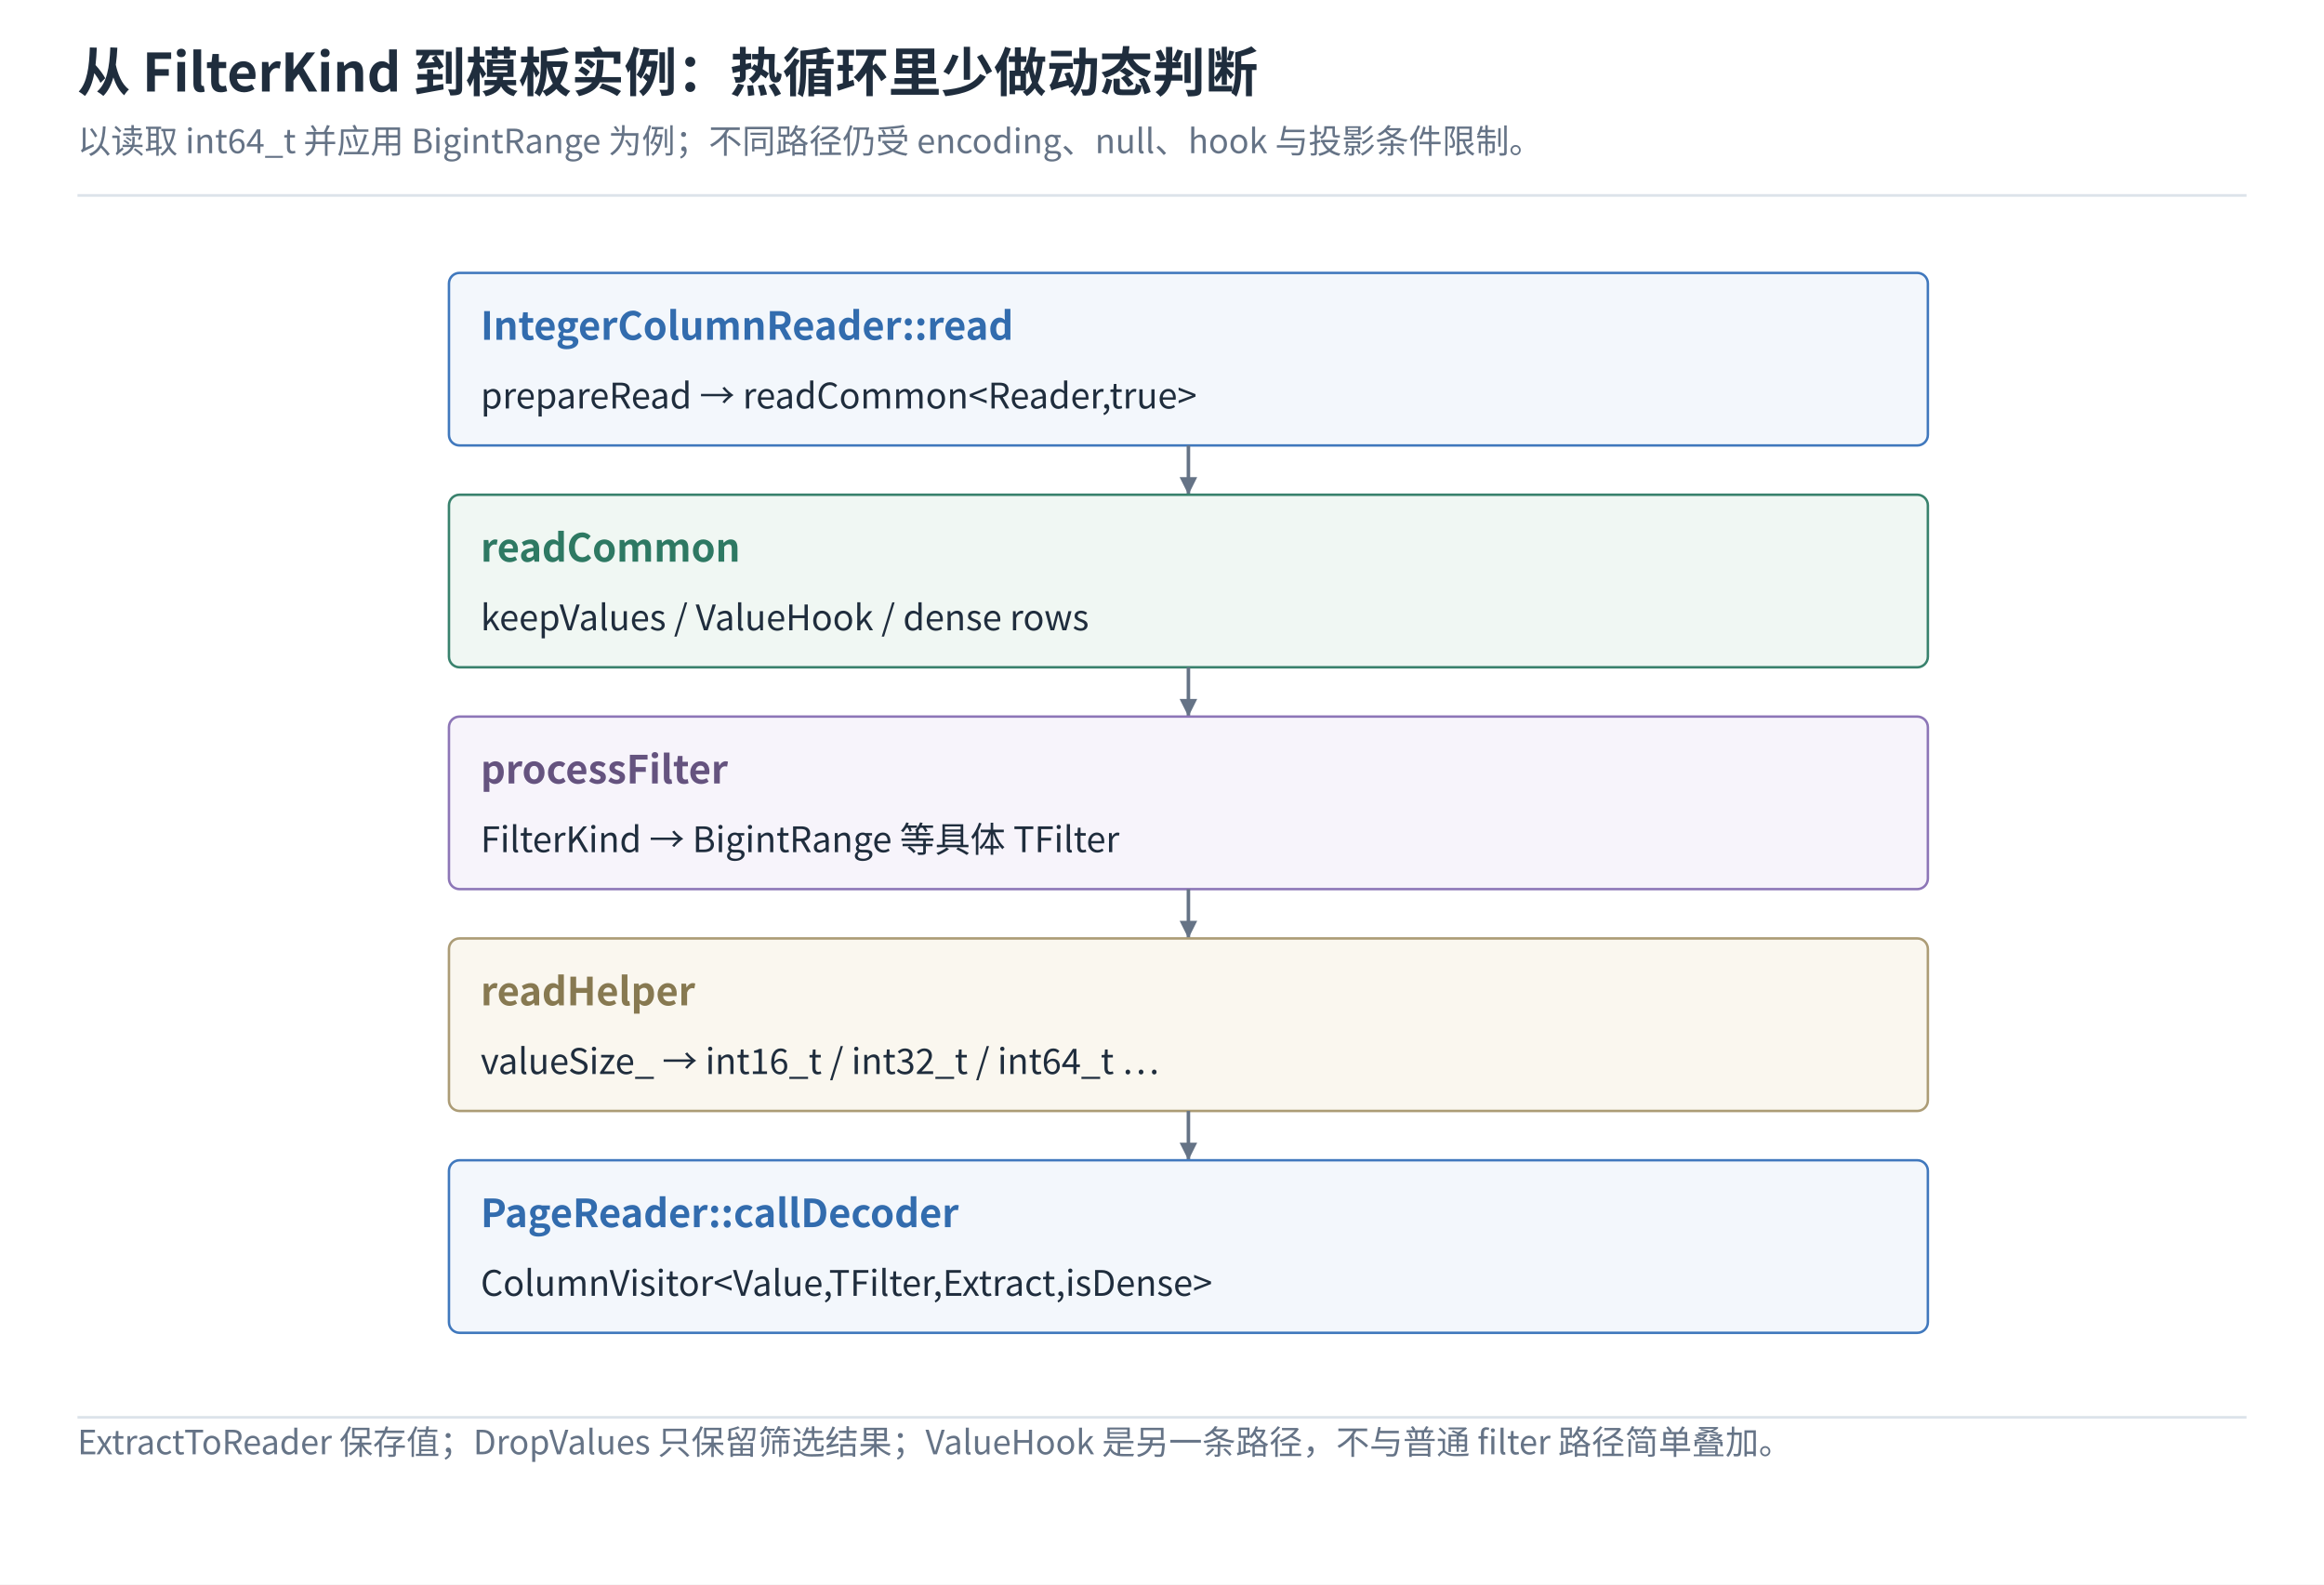
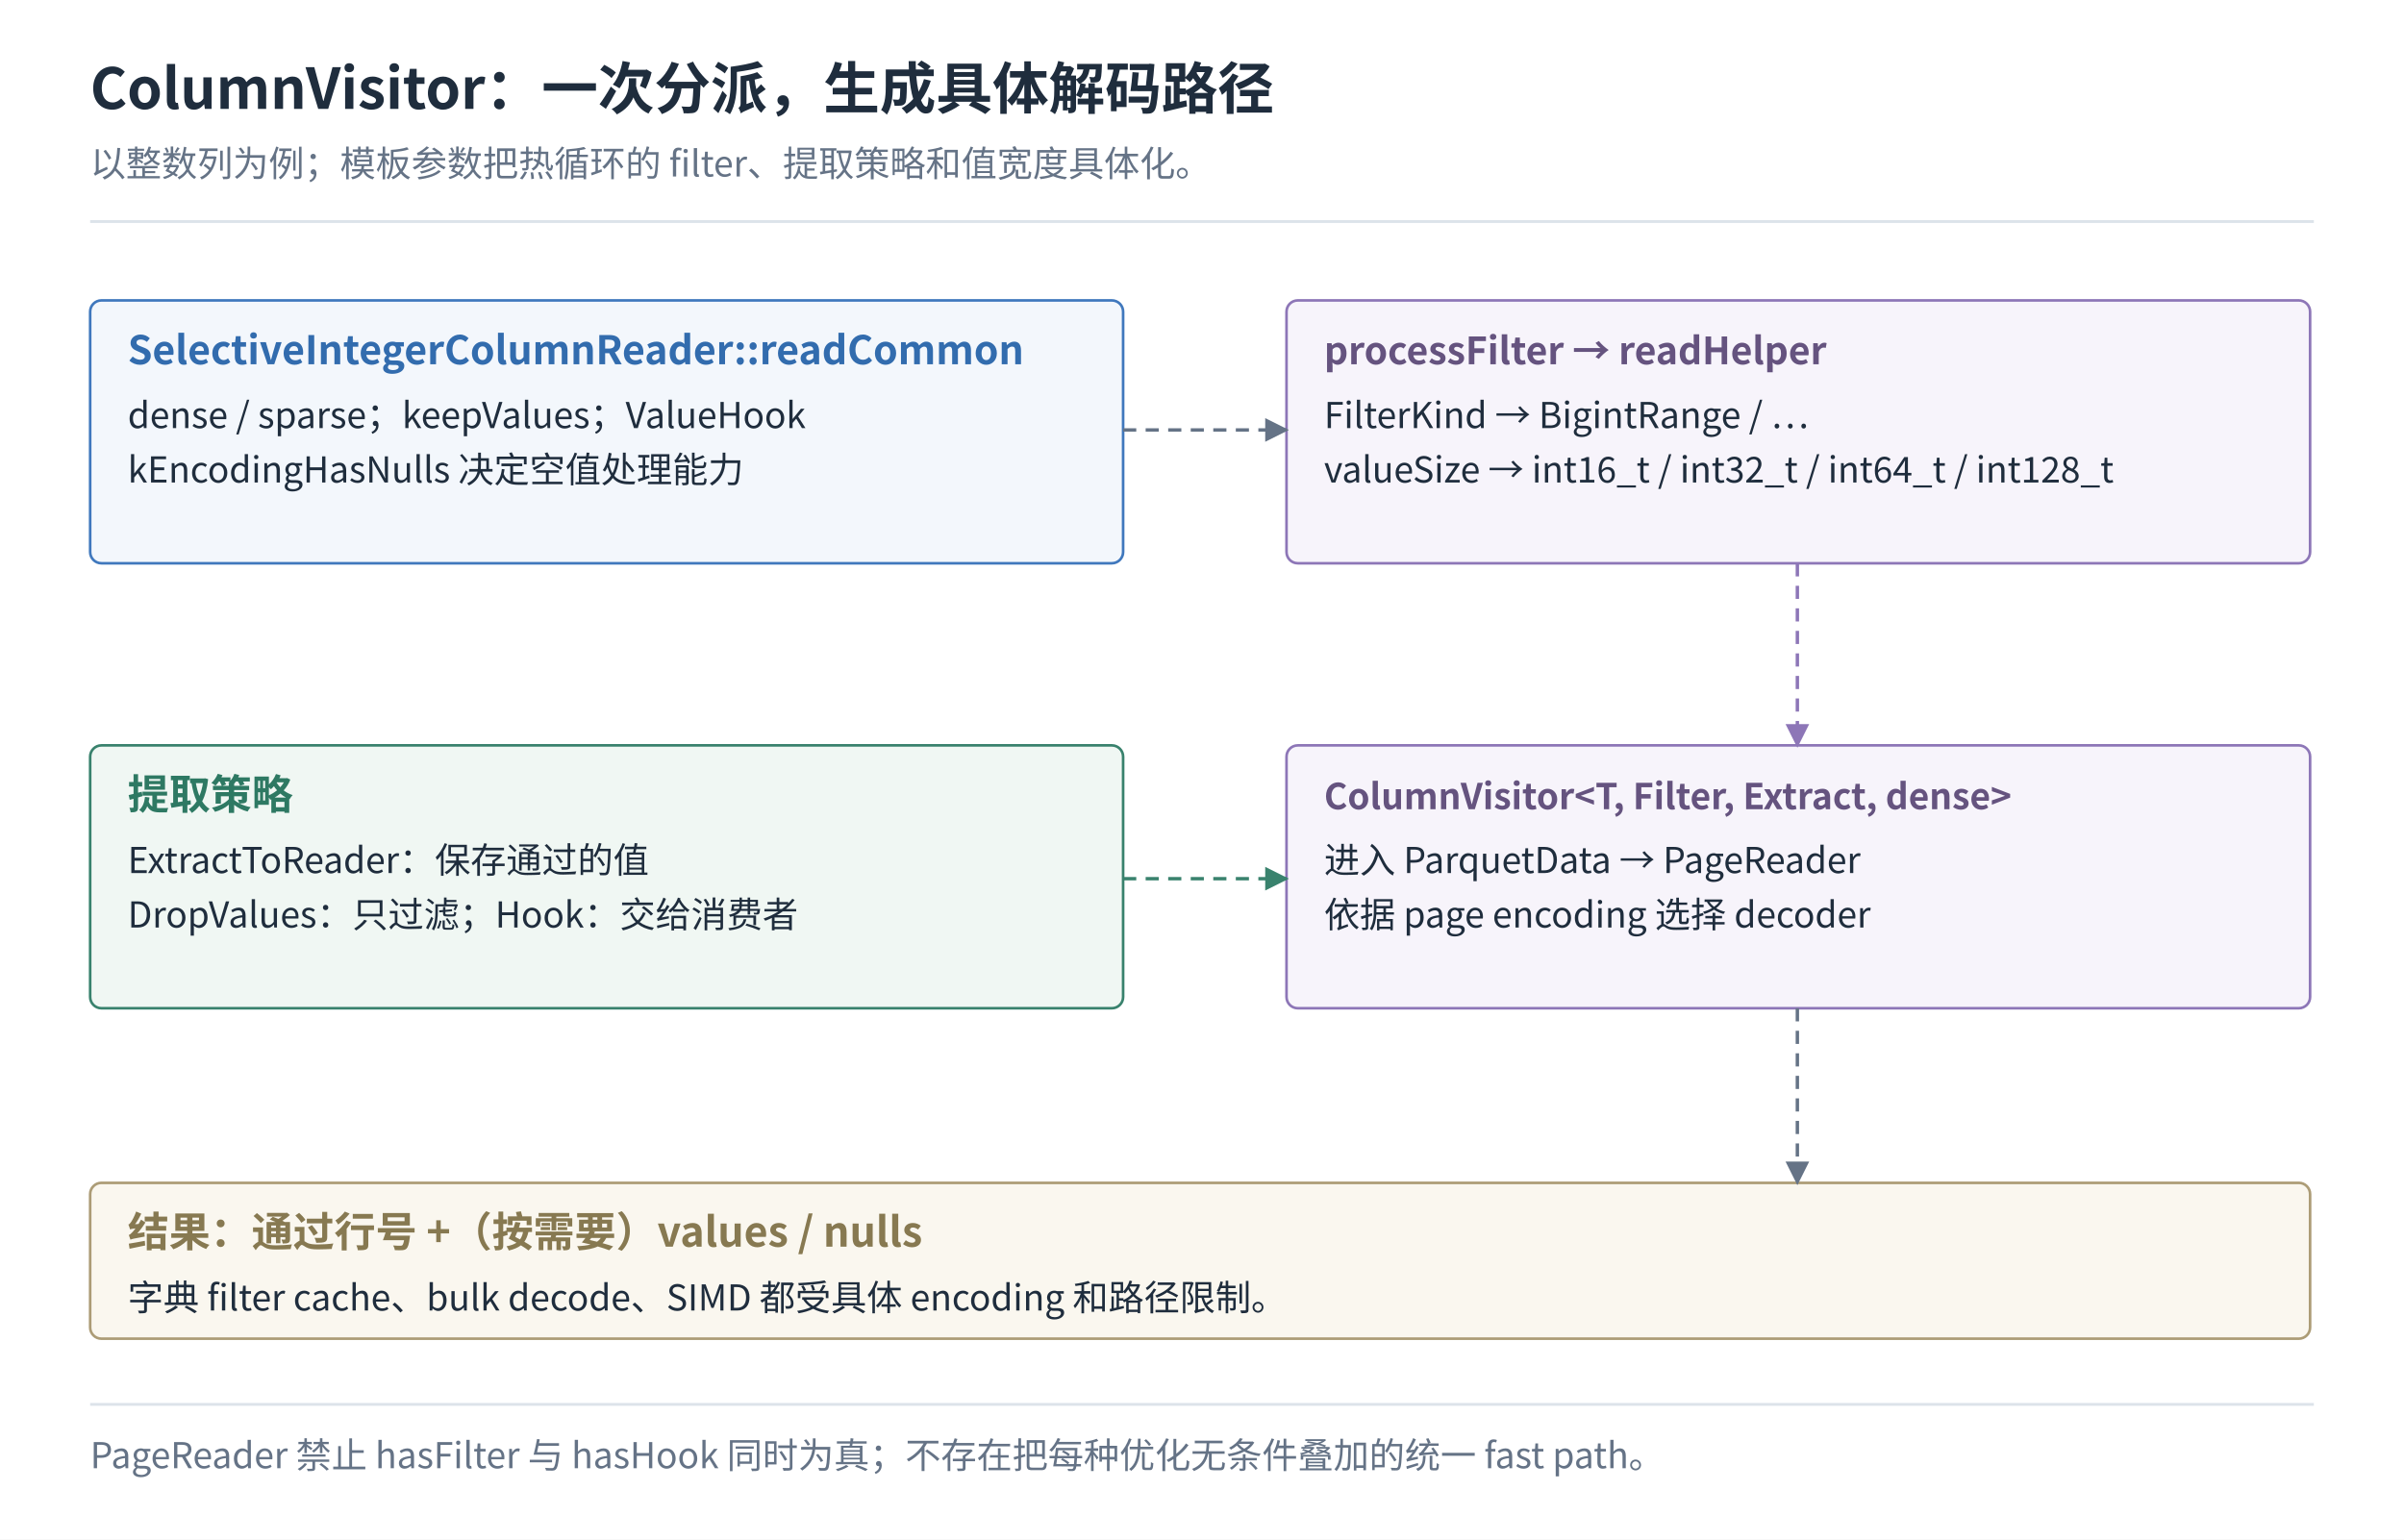
- <svg xmlns="http://www.w3.org/2000/svg" width="1320" height="900" viewBox="0 0 1320 900">
+ <svg xmlns="http://www.w3.org/2000/svg" width="1280" height="820" viewBox="0 0 1280 820" role="img">
  <defs>
-     <marker id="arr-muted" markerUnits="userSpaceOnUse" markerWidth="11" markerHeight="11" refX="10" refY="5" orient="auto">
-       <path d="M0 0L10 5L0 10Z" fill="#657386" />
+     <marker id="arr-muted" viewBox="0 0 10 10" refX="9" refY="5" markerWidth="7" markerHeight="7" orient="auto-start-reverse">
+       <path d="M 0 0 L 10 5 L 0 10 z" fill="#657386" />
    </marker>
-     <marker id="arr-blue" markerUnits="userSpaceOnUse" markerWidth="11" markerHeight="11" refX="10" refY="5" orient="auto">
-       <path d="M0 0L10 5L0 10Z" fill="#4078bd" />
+     <marker id="arr-blue" viewBox="0 0 10 10" refX="9" refY="5" markerWidth="7" markerHeight="7" orient="auto-start-reverse">
+       <path d="M 0 0 L 10 5 L 0 10 z" fill="#4078bd" />
    </marker>
-     <marker id="arr-green" markerUnits="userSpaceOnUse" markerWidth="11" markerHeight="11" refX="10" refY="5" orient="auto">
-       <path d="M0 0L10 5L0 10Z" fill="#39826d" />
+     <marker id="arr-green" viewBox="0 0 10 10" refX="9" refY="5" markerWidth="7" markerHeight="7" orient="auto-start-reverse">
+       <path d="M 0 0 L 10 5 L 0 10 z" fill="#39826d" />
    </marker>
-     <marker id="arr-purple" markerUnits="userSpaceOnUse" markerWidth="11" markerHeight="11" refX="10" refY="5" orient="auto">
-       <path d="M0 0L10 5L0 10Z" fill="#8d76b7" />
+     <marker id="arr-purple" viewBox="0 0 10 10" refX="9" refY="5" markerWidth="7" markerHeight="7" orient="auto-start-reverse">
+       <path d="M 0 0 L 10 5 L 0 10 z" fill="#8d76b7" />
    </marker>
-     <marker id="arr-warm" markerUnits="userSpaceOnUse" markerWidth="11" markerHeight="11" refX="10" refY="5" orient="auto">
-       <path d="M0 0L10 5L0 10Z" fill="#ac9c76" />
+     <marker id="arr-warm" viewBox="0 0 10 10" refX="9" refY="5" markerWidth="7" markerHeight="7" orient="auto-start-reverse">
+       <path d="M 0 0 L 10 5 L 0 10 z" fill="#ac9c76" />
    </marker>
-     <marker id="arr-red" markerUnits="userSpaceOnUse" markerWidth="11" markerHeight="11" refX="10" refY="5" orient="auto">
-       <path d="M0 0L10 5L0 10Z" fill="#a95f64" />
+     <marker id="arr-red" viewBox="0 0 10 10" refX="9" refY="5" markerWidth="7" markerHeight="7" orient="auto-start-reverse">
+       <path d="M 0 0 L 10 5 L 0 10 z" fill="#a95f64" />
    </marker>
  </defs>
-   <rect x="0" y="0" width="1320" height="900" rx="0" fill="#fff" stroke="none" stroke-width="0" />
-   <text x="44" y="52" font-family="Noto Sans CJK SC, Noto Sans SC, Arial, sans-serif" font-size="30" font-weight="700" text-anchor="start" fill="#1f2d3d">从 FilterKind 到模板实例：热循环里少做动态判断</text>
-   <text x="44" y="87" font-family="Noto Sans CJK SC, Noto Sans SC, Arial, sans-serif" font-size="19" font-weight="400" text-anchor="start" fill="#657386">以读取 int64_t 并应用 BigintRange 为例；不同路径仍受 encoding、null、hook 与投影条件限制。</text>
-   <path d="M44 111L1276 111" fill="none" stroke="#dce3ea" stroke-width="1.5" stroke-linejoin="round" />
-   <rect x="255" y="155" width="840" height="98" rx="6" fill="#f3f7fc" stroke="#4078bd" stroke-width="1.4" />
-   <text x="273" y="193" font-family="Noto Sans CJK SC, Noto Sans SC, Arial, sans-serif" font-size="22" font-weight="700" text-anchor="start" fill="#326cae">IntegerColumnReader::read</text>
-   <text x="273" y="232" font-family="Noto Sans CJK SC, Noto Sans SC, Arial, sans-serif" font-size="20" font-weight="400" text-anchor="start" fill="#1f2d3d">prepareRead → readCommon&lt;Reader,true&gt;</text>
-   <path d="M675 253L675 281" fill="none" stroke="#657386" stroke-width="2" stroke-linejoin="round" marker-end="url(#arr-muted)" />
-   <rect x="255" y="281" width="840" height="98" rx="6" fill="#f0f7f3" stroke="#39826d" stroke-width="1.4" />
-   <text x="273" y="319" font-family="Noto Sans CJK SC, Noto Sans SC, Arial, sans-serif" font-size="22" font-weight="700" text-anchor="start" fill="#2e7963">readCommon</text>
-   <text x="273" y="358" font-family="Noto Sans CJK SC, Noto Sans SC, Arial, sans-serif" font-size="20" font-weight="400" text-anchor="start" fill="#1f2d3d">keepValues / ValueHook / dense rows</text>
-   <path d="M675 379L675 407" fill="none" stroke="#657386" stroke-width="2" stroke-linejoin="round" marker-end="url(#arr-muted)" />
-   <rect x="255" y="407" width="840" height="98" rx="6" fill="#f7f4fb" stroke="#8d76b7" stroke-width="1.4" />
-   <text x="273" y="445" font-family="Noto Sans CJK SC, Noto Sans SC, Arial, sans-serif" font-size="22" font-weight="700" text-anchor="start" fill="#65537f">processFilter</text>
-   <text x="273" y="484" font-family="Noto Sans CJK SC, Noto Sans SC, Arial, sans-serif" font-size="20" font-weight="400" text-anchor="start" fill="#1f2d3d">FilterKind → BigintRange 等具体 TFilter</text>
-   <path d="M675 505L675 533" fill="none" stroke="#657386" stroke-width="2" stroke-linejoin="round" marker-end="url(#arr-muted)" />
-   <rect x="255" y="533" width="840" height="98" rx="6" fill="#faf7ef" stroke="#ac9c76" stroke-width="1.4" />
-   <text x="273" y="571" font-family="Noto Sans CJK SC, Noto Sans SC, Arial, sans-serif" font-size="22" font-weight="700" text-anchor="start" fill="#877951">readHelper</text>
-   <text x="273" y="610" font-family="Noto Sans CJK SC, Noto Sans SC, Arial, sans-serif" font-size="20" font-weight="400" text-anchor="start" fill="#1f2d3d">valueSize_ → int16_t / int32_t / int64_t …</text>
-   <path d="M675 631L675 659" fill="none" stroke="#657386" stroke-width="2" stroke-linejoin="round" marker-end="url(#arr-muted)" />
-   <rect x="255" y="659" width="840" height="98" rx="6" fill="#f3f7fc" stroke="#4078bd" stroke-width="1.4" />
-   <text x="273" y="697" font-family="Noto Sans CJK SC, Noto Sans SC, Arial, sans-serif" font-size="22" font-weight="700" text-anchor="start" fill="#326cae">PageReader::callDecoder</text>
-   <text x="273" y="736" font-family="Noto Sans CJK SC, Noto Sans SC, Arial, sans-serif" font-size="20" font-weight="400" text-anchor="start" fill="#1f2d3d">ColumnVisitor&lt;Value,TFilter,Extract,isDense&gt;</text>
-   <path d="M44 805L1276 805" fill="none" stroke="#dce3ea" stroke-width="1.5" stroke-linejoin="round" />
-   <text x="44" y="826" font-family="Noto Sans CJK SC, Noto Sans SC, Arial, sans-serif" font-size="19" font-weight="400" text-anchor="start" fill="#657386">ExtractToReader 保存值；DropValues 只保留筛选结果；ValueHook 是另一条路径，不与普通 filter 路径简单叠加。</text>
+   <rect width="1280" height="820" fill="white" />
+   <text x="48" y="58" font-family="Noto Sans SC, Noto Sans CJK SC, Inter, Arial, sans-serif" font-size="30" fill="#1f2d3d" font-weight="600" text-anchor="start">ColumnVisitor：一次分派，生成具体解码路径</text>
+   <text x="48" y="94" font-family="Noto Sans SC, Noto Sans CJK SC, Inter, Arial, sans-serif" font-size="19" fill="#657386" font-weight="400" text-anchor="start">以整数列为例；模板参数把热循环的 filter、提取策略和值宽度具体化。</text>
+   <line x1="48" y1="118" x2="1232" y2="118" stroke="#dce3ea" stroke-width="1.5" />
+   <g class="card">
+     <rect x="48" y="160" width="550" height="140" rx="6" fill="#f3f7fc" stroke="#4078bd" stroke-width="1.4" />
+     <text x="68" y="194" font-family="Noto Sans SC, Noto Sans CJK SC, Inter, Arial, sans-serif" font-size="21" fill="#326cae" font-weight="600" text-anchor="start">SelectiveIntegerColumnReader::readCommon</text>
+     <text x="68" y="228" font-family="Noto Sans SC, Noto Sans CJK SC, Inter, Arial, sans-serif" font-size="19" fill="#1f2d3d" font-weight="400" text-anchor="start">dense / sparse；keepValues；ValueHook</text>
+     <text x="68" y="257" font-family="Noto Sans SC, Noto Sans CJK SC, Inter, Arial, sans-serif" font-size="19" fill="#1f2d3d" font-weight="400" text-anchor="start">kEncodingHasNulls 决定空值处理能力</text>
+   </g>
+   <g class="card">
+     <rect x="685" y="160" width="545" height="140" rx="6" fill="#f7f4fb" stroke="#8d76b7" stroke-width="1.4" />
+     <text x="705" y="194" font-family="Noto Sans SC, Noto Sans CJK SC, Inter, Arial, sans-serif" font-size="20" fill="#65537f" font-weight="600" text-anchor="start">processFilter → readHelper</text>
+     <text x="705" y="228" font-family="Noto Sans SC, Noto Sans CJK SC, Inter, Arial, sans-serif" font-size="19" fill="#1f2d3d" font-weight="400" text-anchor="start">FilterKind → BigintRange / …</text>
+     <text x="705" y="257" font-family="Noto Sans SC, Noto Sans CJK SC, Inter, Arial, sans-serif" font-size="19" fill="#1f2d3d" font-weight="400" text-anchor="start">valueSize → int16_t / int32_t / int64_t / int128_t</text>
+   </g>
+   <polyline points="598,229 685,229" fill="none" stroke="#657386" stroke-width="1.8" stroke-dasharray="7 5" marker-end="url(#arr-muted)" />
+   <g class="card">
+     <rect x="48" y="397" width="550" height="140" rx="6" fill="#f0f7f3" stroke="#39826d" stroke-width="1.4" />
+     <text x="68" y="431" font-family="Noto Sans SC, Noto Sans CJK SC, Inter, Arial, sans-serif" font-size="22" fill="#2e7963" font-weight="600" text-anchor="start">提取策略</text>
+     <text x="68" y="465" font-family="Noto Sans SC, Noto Sans CJK SC, Inter, Arial, sans-serif" font-size="19" fill="#1f2d3d" font-weight="400" text-anchor="start">ExtractToReader：保存通过的值</text>
+     <text x="68" y="494" font-family="Noto Sans SC, Noto Sans CJK SC, Inter, Arial, sans-serif" font-size="19" fill="#1f2d3d" font-weight="400" text-anchor="start">DropValues：只过滤；Hook：交给消费者</text>
+   </g>
+   <g class="card">
+     <rect x="685" y="397" width="545" height="140" rx="6" fill="#f7f4fb" stroke="#8d76b7" stroke-width="1.4" />
+     <text x="705" y="431" font-family="Noto Sans SC, Noto Sans CJK SC, Inter, Arial, sans-serif" font-size="19" fill="#65537f" font-weight="600" text-anchor="start">ColumnVisitor&lt;T, Filter, Extract, dense&gt;</text>
+     <text x="705" y="465" font-family="Noto Sans SC, Noto Sans CJK SC, Inter, Arial, sans-serif" font-size="19" fill="#1f2d3d" font-weight="400" text-anchor="start">进入 ParquetData → PageReader</text>
+     <text x="705" y="494" font-family="Noto Sans SC, Noto Sans CJK SC, Inter, Arial, sans-serif" font-size="19" fill="#1f2d3d" font-weight="400" text-anchor="start">依据 page encoding 选择 decoder</text>
+   </g>
+   <polyline points="957,300 957,397" fill="none" stroke="#8d76b7" stroke-width="1.8" stroke-dasharray="7 5" marker-end="url(#arr-purple)" />
+   <polyline points="598,468 685,468" fill="none" stroke="#39826d" stroke-width="1.8" stroke-dasharray="7 5" marker-end="url(#arr-green)" />
+   <g class="card">
+     <rect x="48" y="630" width="1182" height="83" rx="6" fill="#faf7ef" stroke="#ac9c76" stroke-width="1.4" />
+     <text x="68" y="664" font-family="Noto Sans SC, Noto Sans CJK SC, Inter, Arial, sans-serif" font-size="22" fill="#877951" font-weight="600" text-anchor="start">结果：通过行号 +（按需要）values / nulls</text>
+     <text x="68" y="698" font-family="Noto Sans SC, Noto Sans CJK SC, Inter, Arial, sans-serif" font-size="19" fill="#1f2d3d" font-weight="400" text-anchor="start">字典 filter cache、bulk decode、SIMD 都受具体 encoding 和路径限制。</text>
+   </g>
+   <polyline points="957,537 957,630" fill="none" stroke="#657386" stroke-width="1.8" stroke-dasharray="7 5" marker-end="url(#arr-muted)" />
+   <line x1="48" y1="748" x2="1232" y2="748" stroke="#dce3ea" stroke-width="1.5" />
+   <text x="48" y="782" font-family="Noto Sans SC, Noto Sans CJK SC, Inter, Arial, sans-serif" font-size="19" fill="#657386" font-weight="400" text-anchor="start">PageReader 禁止 hasFilter 与 hasHook 同时为真；不存在把每种优化无条件叠加的统一 fast path。</text>
</svg>
